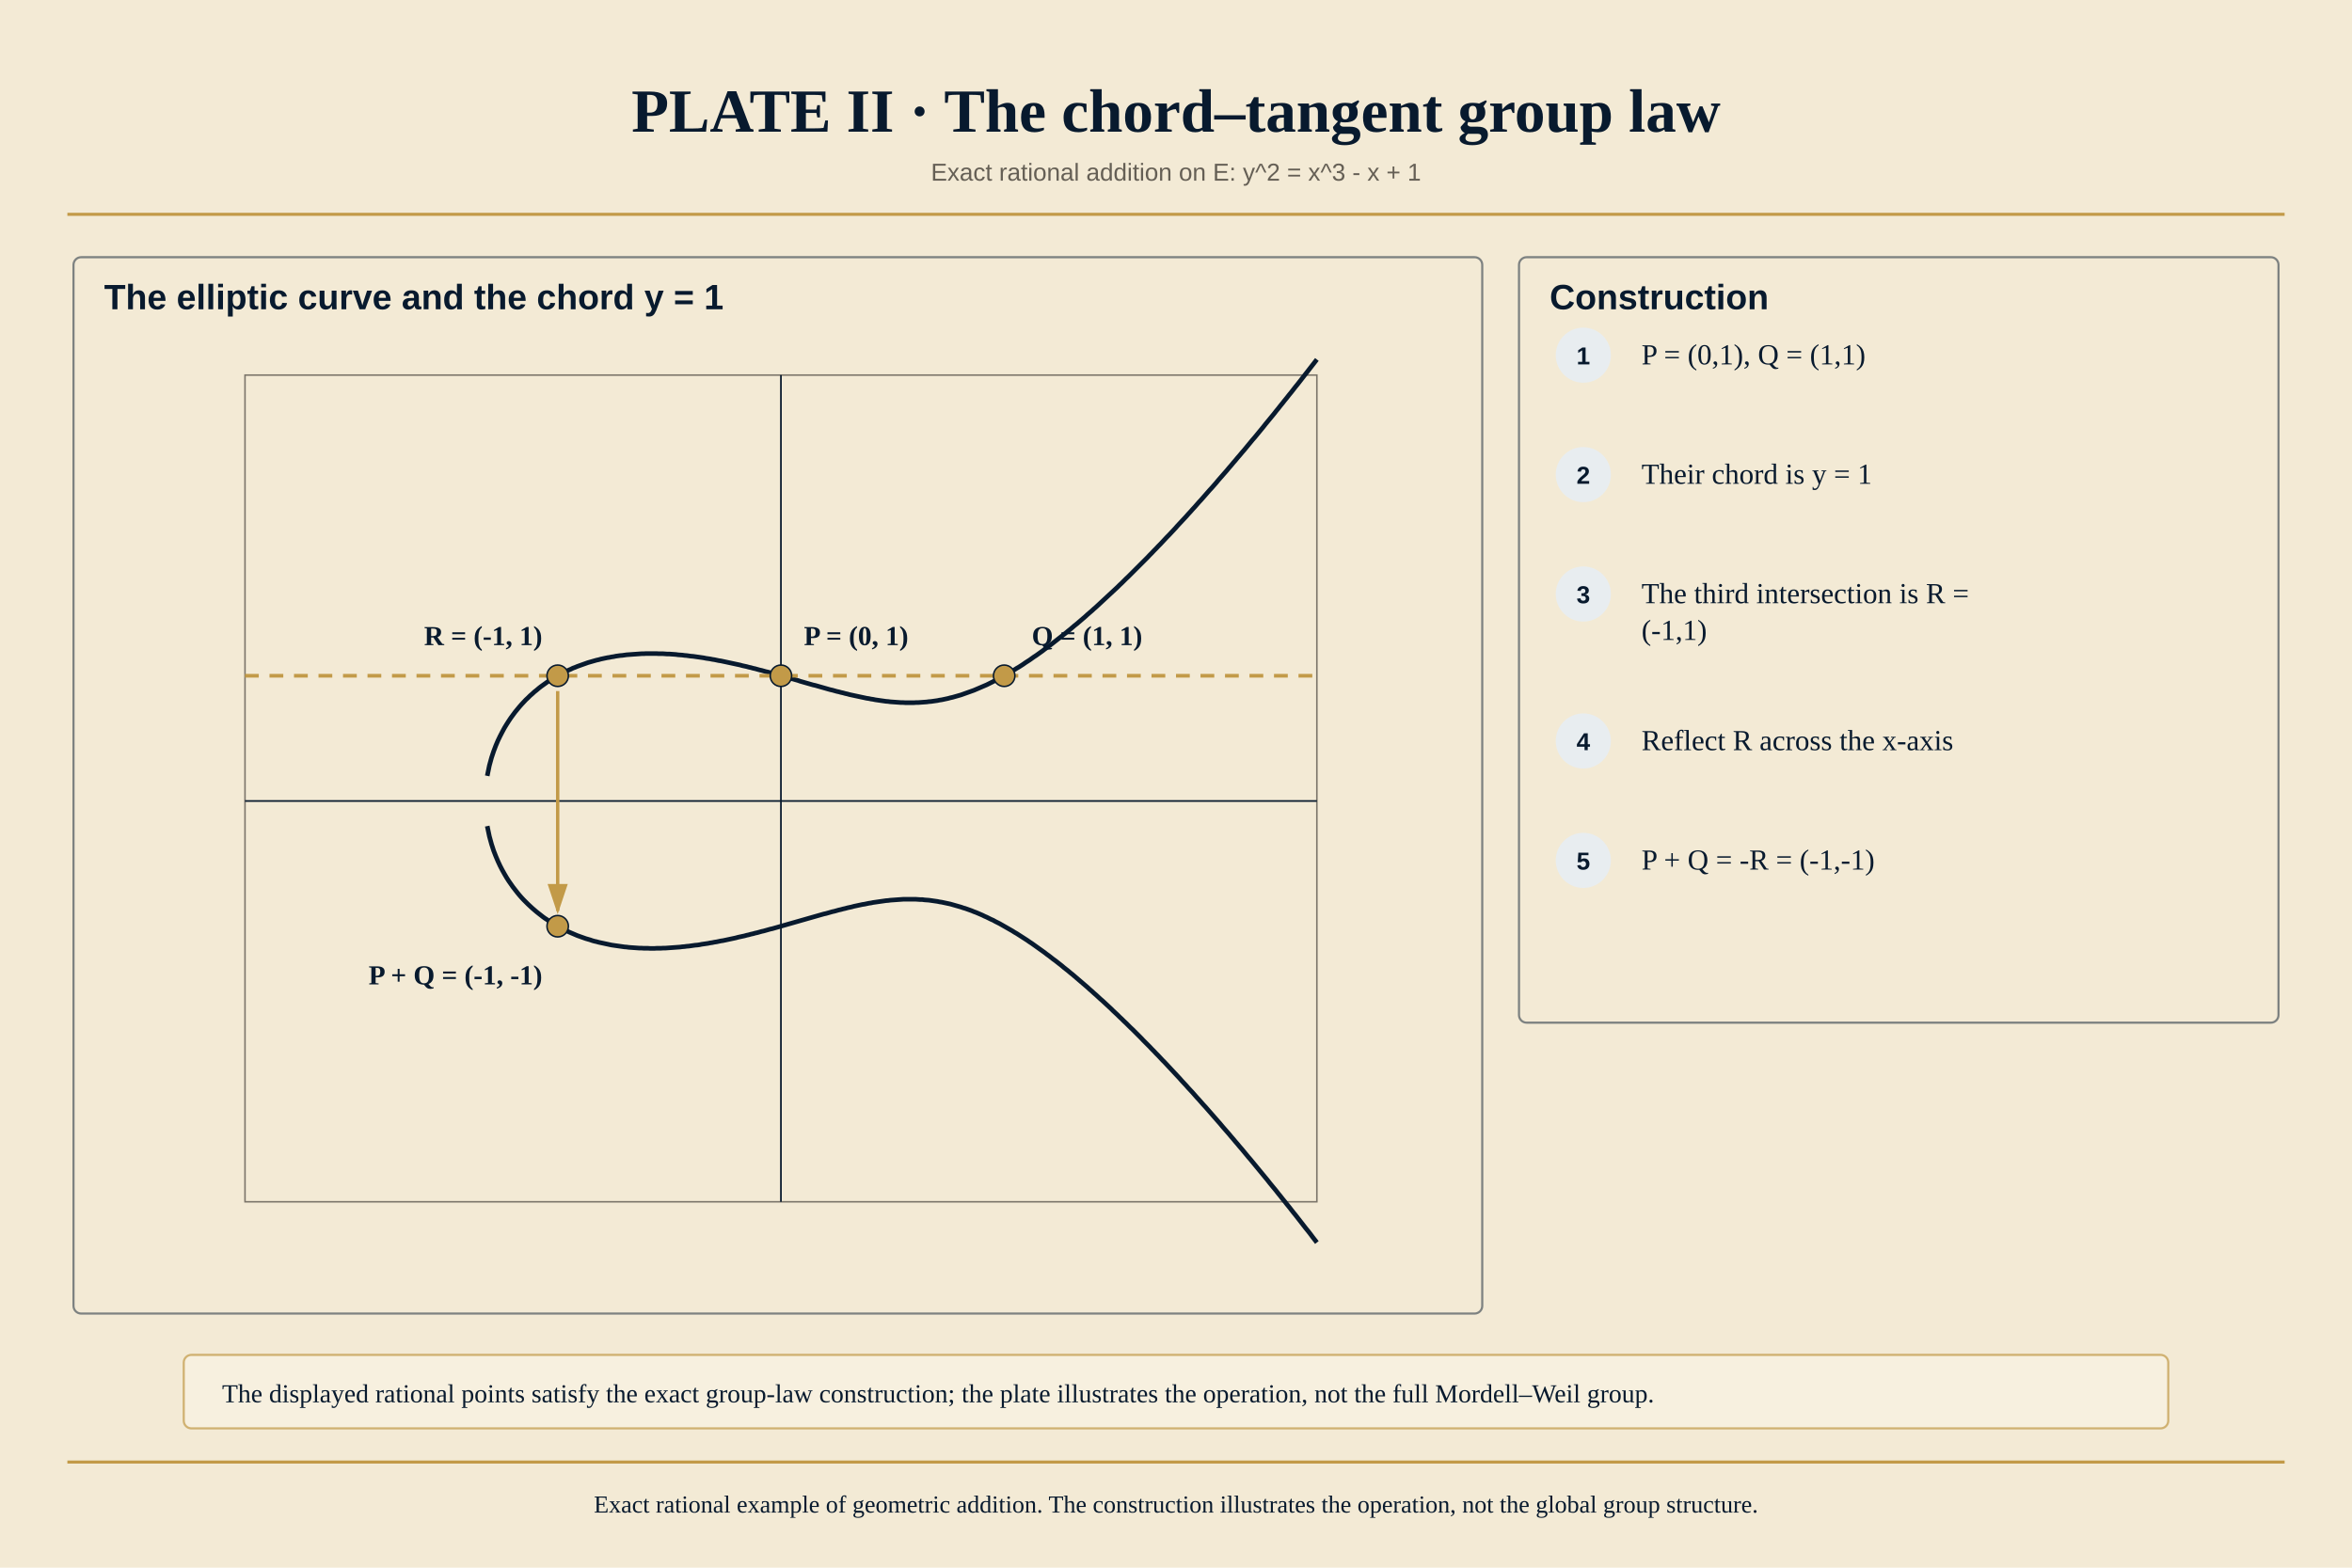
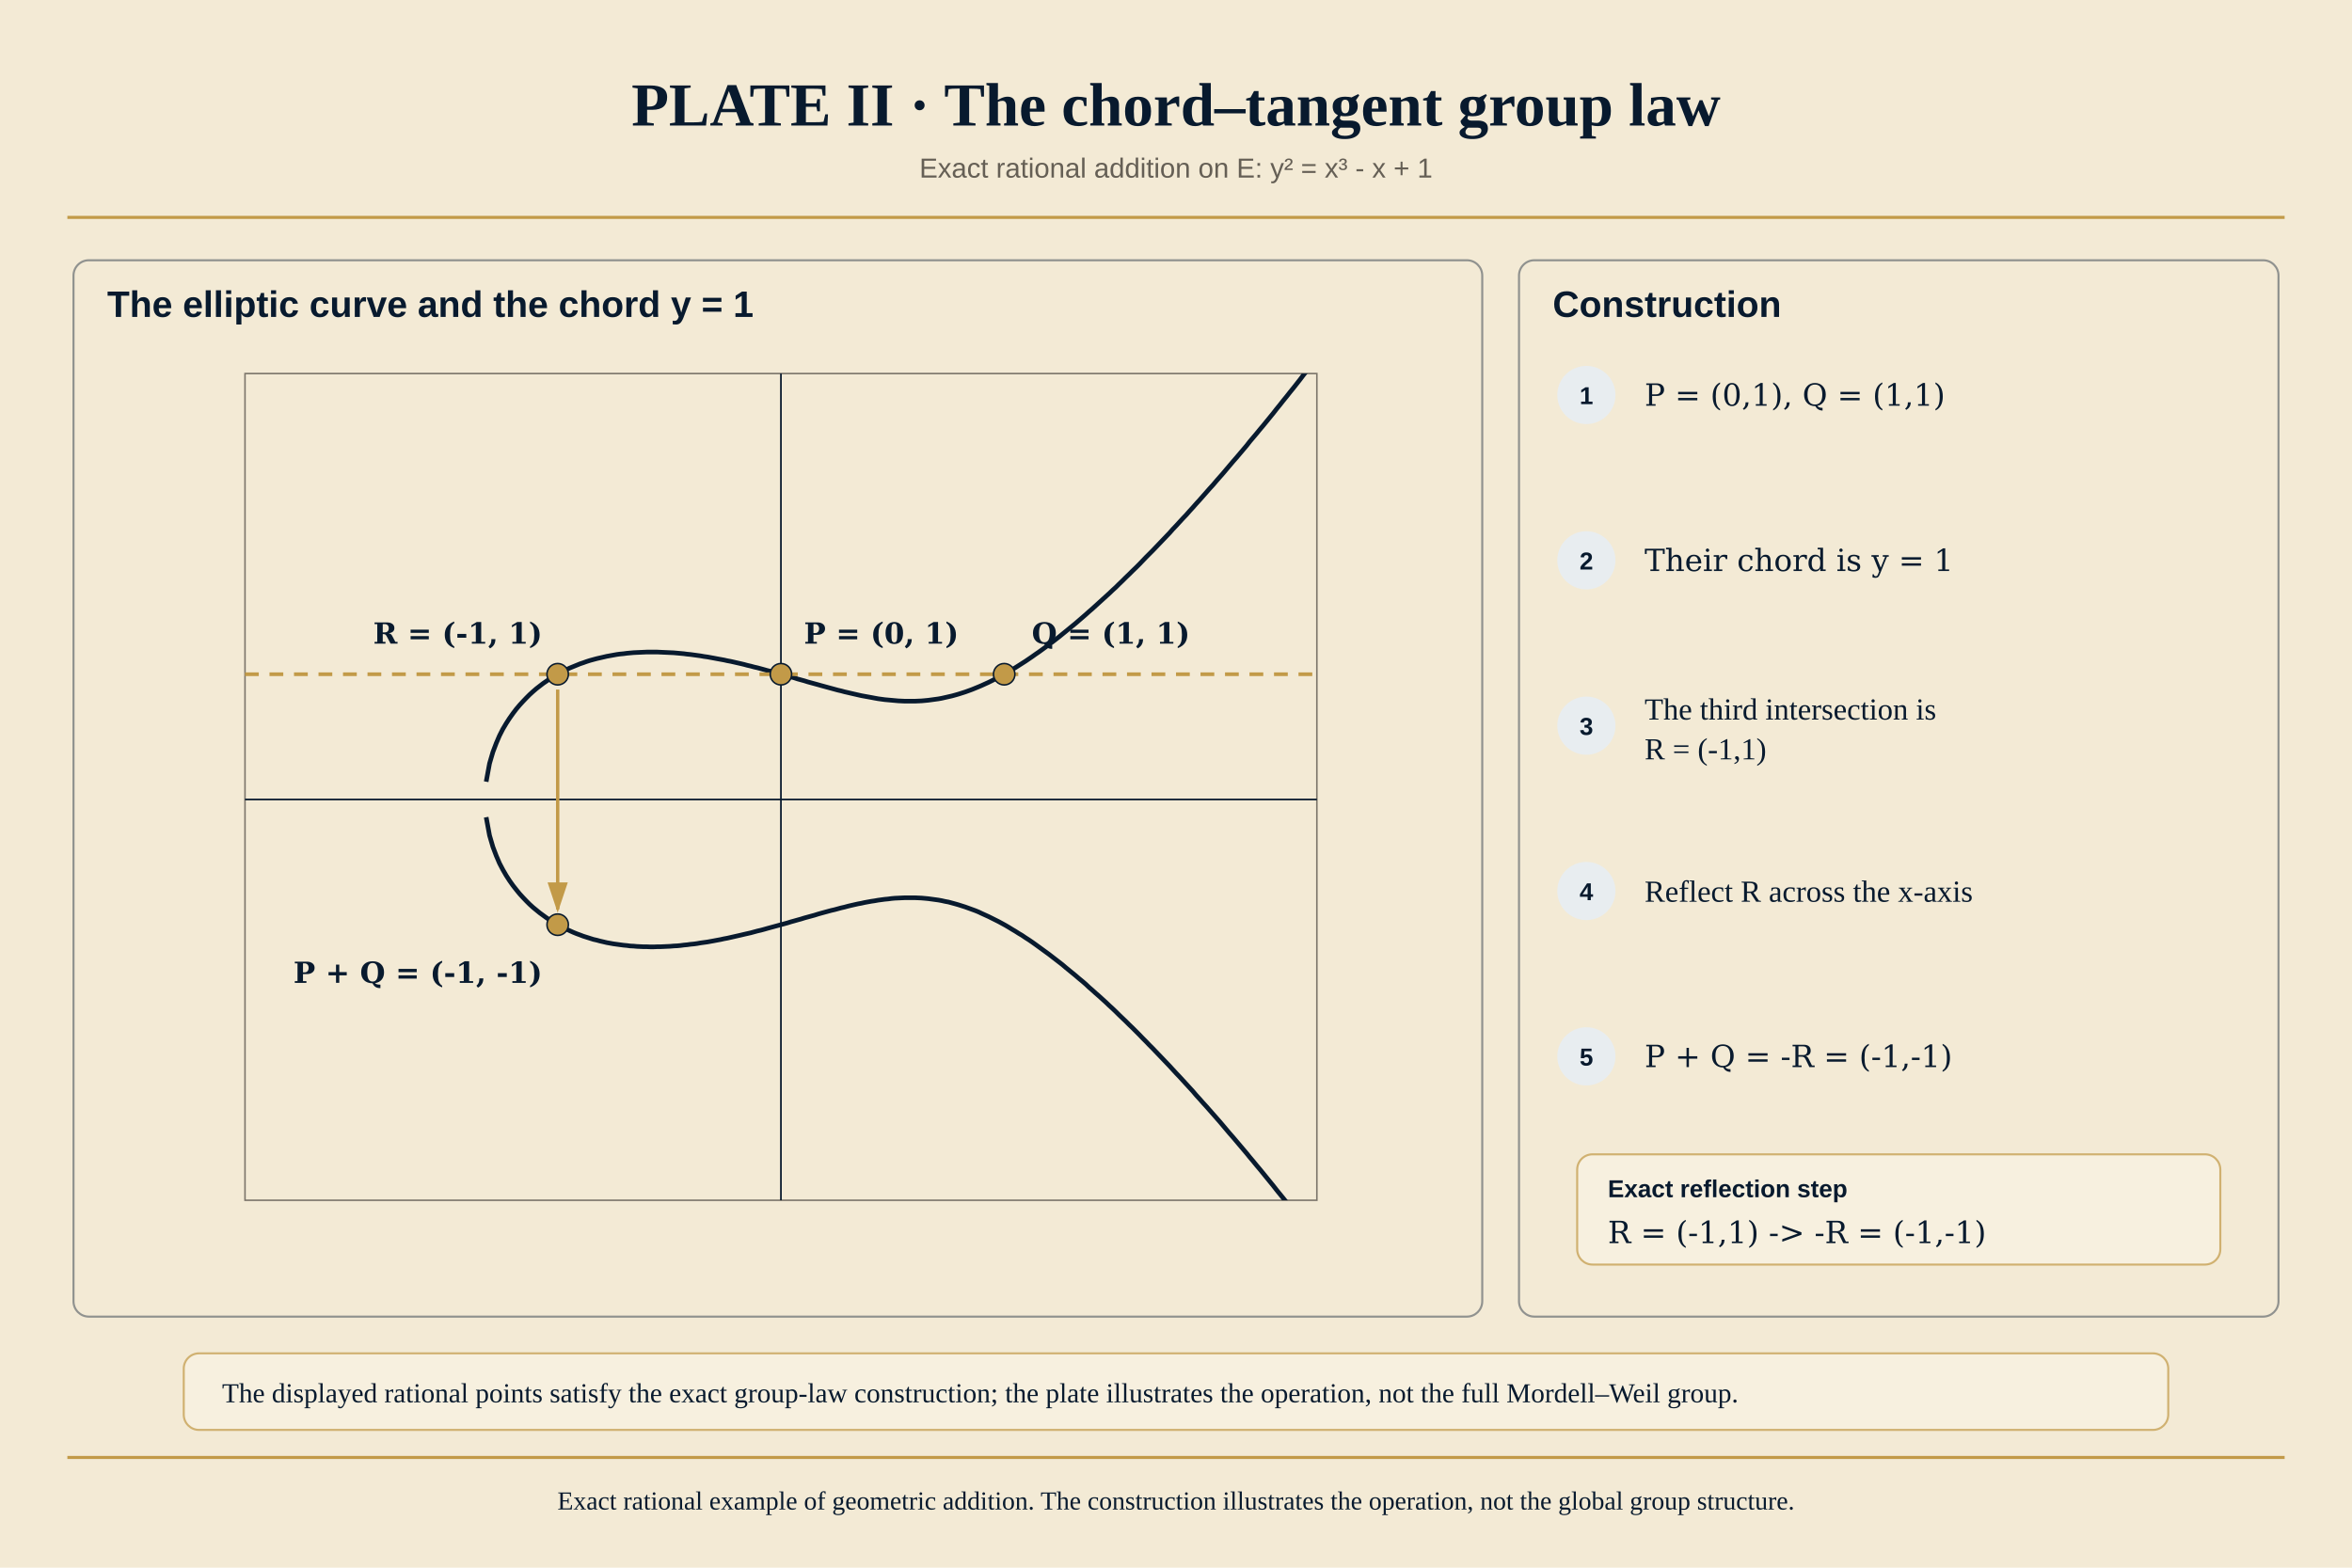
- <svg xmlns="http://www.w3.org/2000/svg" viewBox="0 0 1536 1024" role="img" aria-labelledby="title desc">
+ <svg xmlns="http://www.w3.org/2000/svg" viewBox="0 0 1536 1024" role="img" aria-labelledby="title desc" shape-rendering="geometricPrecision">
  <rect width="1536" height="1024" fill="#f3ead5" />
-   <style>.serif{font-family:Georgia,"Times New Roman",serif;fill:#081a2e}.sans{font-family:Arial,Helvetica,sans-serif;fill:#081a2e}.muted{fill:#655f55}.rule{stroke:#c29a48;stroke-width:2}.panel{fill:#f3ead5;stroke:#081a2e;stroke-opacity:.5;stroke-width:1.4}.soft{fill:#f7f0df;stroke:#c29a48;stroke-opacity:.72;stroke-width:1.4}.pale{fill:#e8edf0;stroke:#081a2e;stroke-opacity:.46;stroke-width:1.2}</style>
-   <text x="768" y="86" text-anchor="middle" class="serif" font-size="40" font-weight="700">PLATE II · The chord–tangent group law</text>
-   <text x="768" y="118" text-anchor="middle" class="sans muted" font-size="16">Exact rational addition on E:  y^2 = x^3 - x + 1</text>
-   <path d="M44 140H1492" class="rule" />
-   <rect x="48" y="168" width="920" height="690" rx="5" class="panel" />
-   <text x="68" y="202" class="sans" font-size="23" font-weight="700">The elliptic curve and the chord y = 1</text>
-   <rect x="992" y="168" width="496" height="500" rx="5" class="panel" />
-   <text x="1012" y="202" class="sans" font-size="23" font-weight="700">Construction</text>
-   <rect x="160" y="245" width="700" height="540" fill="none" stroke="#7b756a" stroke-width="1" />
-   <path d="M160 523.2H860M510.0 245V785" stroke="#081a2e" stroke-width="1.1" />
-   <polyline points="318.2,506.8 319.6,500.0 321.0,494.9 322.4,490.7 323.8,487.0 325.2,483.7 326.6,480.8 328.0,478.1 329.4,475.5 330.8,473.2 332.2,471.0 333.6,468.9 335.0,467.0 336.4,465.1 337.8,463.4 339.2,461.7 340.6,460.1 342.0,458.6 343.4,457.1 344.8,455.8 346.2,454.4 347.6,453.2 349.0,451.9 350.4,450.8 351.8,449.6 353.2,448.5 354.6,447.5 356.0,446.5 357.4,445.5 358.8,444.6 360.2,443.7 361.6,442.9 363.0,442.0 364.4,441.2 365.8,440.5 367.2,439.7 368.6,439.0 370.0,438.3 371.4,437.7 372.8,437.1 374.2,436.4 375.6,435.9 377.0,435.3 378.4,434.8 379.8,434.3 381.2,433.8 382.6,433.3 384.0,432.8 385.4,432.4 386.8,432.0 388.2,431.6 389.6,431.2 391.0,430.9 392.4,430.5 393.8,430.2 395.2,429.9 396.6,429.6 398.0,429.4 399.4,429.1 400.8,428.9 402.2,428.6 403.6,428.4 405.0,428.2 406.4,428.1 407.8,427.9 409.2,427.7 410.6,427.6 412.0,427.5 413.4,427.4 414.8,427.3 416.2,427.2 417.6,427.1 419.0,427.0 420.4,427.0 421.8,426.9 423.2,426.9 424.6,426.9 426.0,426.9 427.4,426.9 428.8,426.9 430.2,427.0 431.6,427.0 433.0,427.0 434.4,427.1 435.8,427.2 437.2,427.2 438.6,427.3 440.0,427.4 441.4,427.5 442.8,427.7 444.2,427.8 445.6,427.9 447.0,428.1 448.4,428.2 449.8,428.4 451.2,428.6 452.6,428.7 454.0,428.9 455.4,429.1 456.8,429.3 458.2,429.5 459.6,429.7 461.0,430.0 462.4,430.2 463.8,430.4 465.2,430.7 466.6,430.9 468.0,431.2 469.4,431.5 470.8,431.7 472.2,432.0 473.6,432.3 475.0,432.6 476.4,432.9 477.8,433.2 479.2,433.5 480.6,433.8 482.0,434.1 483.4,434.4 484.8,434.8 486.2,435.1 487.6,435.4 489.0,435.8 490.4,436.1 491.8,436.5 493.2,436.8 494.6,437.2 496.0,437.6 497.4,437.9 498.8,438.3 500.2,438.7 501.6,439.0 503.0,439.4 504.4,439.8 505.8,440.2 507.2,440.6 508.6,441.0 510.0,441.4 511.4,441.8 512.8,442.2 514.2,442.5 515.6,442.9 517.0,443.3 518.4,443.7 519.8,444.1 521.2,444.5 522.6,445.0 524.0,445.4 525.4,445.8 526.8,446.2 528.2,446.6 529.6,447.0 531.0,447.4 532.4,447.7 533.8,448.1 535.2,448.5 536.6,448.9 538.0,449.3 539.4,449.7 540.8,450.1 542.2,450.5 543.6,450.8 545.0,451.2 546.4,451.6 547.8,451.9 549.2,452.3 550.6,452.6 552.0,453.0 553.4,453.3 554.8,453.7 556.2,454.0 557.6,454.3 559.0,454.6 560.4,454.9 561.8,455.2 563.2,455.5 564.6,455.8 566.0,456.1 567.4,456.3 568.8,456.6 570.2,456.8 571.6,457.1 573.0,457.3 574.4,457.5 575.8,457.7 577.2,457.9 578.6,458.1 580.0,458.2 581.4,458.4 582.8,458.5 584.2,458.6 585.6,458.7 587.0,458.8 588.4,458.9 589.8,458.9 591.2,459.0 592.6,459.0 594.0,459.0 595.4,459.0 596.8,459.0 598.2,458.9 599.6,458.9 601.0,458.8 602.4,458.7 603.8,458.6 605.2,458.5 606.6,458.3 608.0,458.2 609.4,458.0 610.8,457.8 612.2,457.6 613.6,457.3 615.0,457.1 616.4,456.8 617.8,456.5 619.2,456.2 620.6,455.8 622.0,455.5 623.4,455.1 624.8,454.7 626.2,454.3 627.6,453.9 629.0,453.4 630.4,452.9 631.8,452.4 633.2,451.9 634.6,451.4 636.0,450.9 637.4,450.3 638.8,449.7 640.2,449.1 641.6,448.5 643.0,447.9 644.4,447.3 645.8,446.6 647.2,445.9 648.6,445.2 650.0,444.5 651.4,443.8 652.8,443.0 654.2,442.3 655.6,441.5 657.0,440.7 658.4,439.9 659.8,439.1 661.2,438.2 662.6,437.4 664.0,436.5 665.4,435.7 666.8,434.8 668.2,433.9 669.6,432.9 671.0,432.0 672.4,431.1 673.8,430.1 675.2,429.1 676.6,428.2 678.0,427.2 679.4,426.2 680.8,425.2 682.2,424.1 683.6,423.1 685.0,422.0 686.4,421.0 687.8,419.9 689.2,418.8 690.6,417.7 692.0,416.6 693.4,415.5 694.8,414.4 696.2,413.3 697.6,412.1 699.0,411.0 700.4,409.8 701.8,408.6 703.2,407.5 704.6,406.3 706.0,405.1 707.4,403.9 708.8,402.7 710.2,401.4 711.6,400.2 713.0,399.0 714.4,397.7 715.8,396.5 717.2,395.2 718.6,393.9 720.0,392.6 721.4,391.3 722.8,390.0 724.2,388.7 725.6,387.4 727.0,386.1 728.4,384.8 729.8,383.5 731.2,382.1 732.6,380.8 734.0,379.4 735.4,378.0 736.8,376.7 738.2,375.3 739.6,373.9 741.0,372.5 742.4,371.1 743.8,369.7 745.2,368.3 746.6,366.9 748.0,365.5 749.4,364.1 750.8,362.6 752.2,361.2 753.6,359.7 755.0,358.3 756.4,356.8 757.8,355.4 759.2,353.9 760.6,352.4 762.0,350.9 763.4,349.5 764.8,348.0 766.2,346.5 767.6,345.0 769.0,343.4 770.4,341.9 771.8,340.4 773.2,338.9 774.6,337.4 776.0,335.8 777.4,334.3 778.8,332.7 780.2,331.2 781.6,329.6 783.0,328.0 784.4,326.5 785.8,324.9 787.2,323.3 788.6,321.7 790.0,320.1 791.4,318.6 792.8,317.0 794.2,315.4 795.6,313.7 797.0,312.1 798.4,310.5 799.8,308.9 801.2,307.3 802.6,305.6 804.0,304.0 805.4,302.3 806.8,300.7 808.2,299.0 809.6,297.4 811.0,295.7 812.4,294.1 813.8,292.4 815.2,290.7 816.6,289.0 818.0,287.3 819.4,285.7 820.8,284.0 822.2,282.3 823.6,280.6 825.0,278.9 826.4,277.1 827.8,275.4 829.2,273.7 830.6,272.0 832.0,270.3 833.4,268.5 834.8,266.8 836.2,265.0 837.6,263.3 839.0,261.5 840.4,259.8 841.8,258.0 843.2,256.3 844.6,254.5 846.0,252.7 847.4,251.0 848.8,249.2 850.2,247.4 851.6,245.6 853.0,243.8 854.4,242.0 855.8,240.2 857.2,238.4 858.6,236.6 860.0,234.8" fill="none" stroke="#081a2e" stroke-width="3" />
-   <polyline points="318.2,539.6 319.6,546.3 321.0,551.4 322.4,555.7 323.8,559.3 325.2,562.6 326.6,565.6 328.0,568.3 329.4,570.8 330.8,573.2 332.2,575.4 333.6,577.4 335.0,579.4 336.4,581.2 337.8,583.0 339.2,584.7 340.6,586.3 342.0,587.8 343.4,589.2 344.8,590.6 346.2,591.9 347.6,593.2 349.0,594.4 350.4,595.6 351.8,596.7 353.2,597.8 354.6,598.9 356.0,599.9 357.4,600.8 358.8,601.8 360.2,602.6 361.6,603.5 363.0,604.3 364.4,605.1 365.8,605.9 367.2,606.6 368.6,607.3 370.0,608.0 371.4,608.7 372.8,609.3 374.2,609.9 375.6,610.5 377.0,611.1 378.4,611.6 379.8,612.1 381.2,612.6 382.6,613.1 384.0,613.5 385.4,613.9 386.8,614.4 388.2,614.8 389.6,615.1 391.0,615.5 392.4,615.8 393.8,616.1 395.2,616.4 396.6,616.7 398.0,617.0 399.4,617.3 400.8,617.5 402.2,617.7 403.6,617.9 405.0,618.1 406.4,618.3 407.8,618.5 409.2,618.6 410.6,618.8 412.0,618.9 413.4,619.0 414.8,619.1 416.2,619.2 417.6,619.3 419.0,619.3 420.4,619.4 421.8,619.4 423.2,619.4 424.6,619.5 426.0,619.5 427.4,619.5 428.8,619.4 430.2,619.4 431.6,619.4 433.0,619.3 434.4,619.3 435.8,619.2 437.2,619.1 438.6,619.0 440.0,618.9 441.4,618.8 442.8,618.7 444.2,618.6 445.6,618.4 447.0,618.3 448.4,618.1 449.8,618.0 451.2,617.8 452.6,617.6 454.0,617.4 455.4,617.3 456.8,617.1 458.2,616.8 459.6,616.6 461.0,616.4 462.4,616.2 463.8,615.9 465.2,615.7 466.6,615.4 468.0,615.2 469.4,614.9 470.8,614.6 472.2,614.4 473.6,614.1 475.0,613.8 476.4,613.5 477.8,613.2 479.2,612.9 480.6,612.6 482.0,612.2 483.4,611.9 484.8,611.6 486.2,611.3 487.6,610.9 489.0,610.6 490.4,610.2 491.8,609.9 493.2,609.5 494.6,609.2 496.0,608.8 497.4,608.4 498.8,608.1 500.2,607.7 501.6,607.3 503.0,606.9 504.4,606.6 505.8,606.2 507.2,605.8 508.6,605.4 510.0,605.0 511.4,604.6 512.8,604.2 514.2,603.8 515.6,603.4 517.0,603.0 518.4,602.6 519.8,602.2 521.2,601.8 522.6,601.4 524.0,601.0 525.4,600.6 526.8,600.2 528.2,599.8 529.6,599.4 531.0,599.0 532.4,598.6 533.8,598.2 535.2,597.8 536.6,597.4 538.0,597.0 539.4,596.7 540.8,596.3 542.2,595.9 543.6,595.5 545.0,595.2 546.4,594.8 547.8,594.4 549.2,594.1 550.6,593.7 552.0,593.4 553.4,593.0 554.8,592.7 556.2,592.4 557.6,592.0 559.0,591.7 560.4,591.4 561.8,591.1 563.2,590.8 564.6,590.6 566.0,590.3 567.4,590.0 568.8,589.8 570.2,589.5 571.6,589.3 573.0,589.1 574.4,588.9 575.8,588.7 577.2,588.5 578.6,588.3 580.0,588.2 581.4,588.0 582.8,587.9 584.2,587.8 585.6,587.7 587.0,587.6 588.4,587.5 589.8,587.4 591.2,587.4 592.6,587.4 594.0,587.4 595.4,587.4 596.8,587.4 598.2,587.4 599.6,587.5 601.0,587.6 602.4,587.6 603.8,587.8 605.2,587.9 606.6,588.0 608.0,588.2 609.4,588.4 610.8,588.6 612.2,588.8 613.6,589.1 615.0,589.3 616.4,589.6 617.8,589.9 619.2,590.2 620.6,590.5 622.0,590.9 623.4,591.3 624.8,591.7 626.2,592.1 627.6,592.5 629.0,593.0 630.4,593.4 631.8,593.9 633.2,594.4 634.6,594.9 636.0,595.5 637.4,596.0 638.8,596.6 640.2,597.2 641.6,597.8 643.0,598.5 644.4,599.1 645.8,599.8 647.2,600.5 648.6,601.1 650.0,601.9 651.4,602.6 652.8,603.3 654.2,604.1 655.6,604.9 657.0,605.7 658.4,606.5 659.8,607.3 661.2,608.1 662.6,609.0 664.0,609.8 665.4,610.7 666.8,611.6 668.2,612.5 669.6,613.4 671.0,614.3 672.4,615.3 673.8,616.2 675.2,617.2 676.6,618.2 678.0,619.2 679.4,620.2 680.8,621.2 682.2,622.2 683.6,623.3 685.0,624.3 686.4,625.4 687.8,626.5 689.2,627.5 690.6,628.6 692.0,629.7 693.4,630.8 694.8,632.0 696.2,633.1 697.6,634.2 699.0,635.4 700.4,636.5 701.8,637.7 703.2,638.9 704.6,640.1 706.0,641.3 707.4,642.5 708.8,643.7 710.2,644.9 711.6,646.2 713.0,647.4 714.4,648.7 715.8,649.9 717.2,651.2 718.6,652.5 720.0,653.7 721.4,655.0 722.8,656.3 724.2,657.6 725.6,658.9 727.0,660.3 728.4,661.6 729.8,662.9 731.2,664.3 732.6,665.6 734.0,667.0 735.4,668.3 736.8,669.7 738.2,671.1 739.6,672.4 741.0,673.8 742.4,675.2 743.8,676.6 745.2,678.0 746.6,679.5 748.0,680.9 749.4,682.3 750.8,683.7 752.2,685.2 753.6,686.6 755.0,688.1 756.4,689.5 757.8,691.0 759.2,692.5 760.6,693.9 762.0,695.4 763.4,696.9 764.8,698.4 766.2,699.9 767.6,701.4 769.0,702.9 770.4,704.4 771.8,706.0 773.2,707.5 774.6,709.0 776.0,710.6 777.4,712.1 778.8,713.6 780.2,715.2 781.6,716.8 783.0,718.3 784.4,719.9 785.8,721.5 787.2,723.0 788.6,724.6 790.0,726.2 791.4,727.8 792.8,729.4 794.2,731.0 795.6,732.6 797.0,734.2 798.4,735.9 799.8,737.5 801.2,739.1 802.6,740.7 804.0,742.4 805.4,744.0 806.8,745.7 808.2,747.3 809.6,749.0 811.0,750.6 812.4,752.3 813.8,754.0 815.2,755.7 816.6,757.3 818.0,759.0 819.4,760.7 820.8,762.4 822.2,764.1 823.6,765.8 825.0,767.5 826.4,769.2 827.8,770.9 829.2,772.7 830.6,774.4 832.0,776.1 833.4,777.8 834.8,779.6 836.2,781.3 837.6,783.1 839.0,784.8 840.4,786.6 841.8,788.3 843.2,790.1 844.6,791.9 846.0,793.6 847.4,795.4 848.8,797.2 850.2,799.0 851.6,800.8 853.0,802.6 854.4,804.3 855.8,806.1 857.2,808.0 858.6,809.8 860.0,811.6" fill="none" stroke="#081a2e" stroke-width="3" />
-   <path d="M160 441.4H860" stroke="#c29a48" stroke-width="2.4" stroke-dasharray="9 7" />
-   <circle cx="364.2" cy="441.4" r="7" fill="#c29a48" stroke="#081a2e" />
-   <text x="354.2" y="421.4" text-anchor="end" class="serif" font-size="18" font-weight="700">R = (-1, 1)</text>
-   <circle cx="510.0" cy="441.4" r="7" fill="#c29a48" stroke="#081a2e" />
-   <text x="525.0" y="421.4" text-anchor="start" class="serif" font-size="18" font-weight="700">P = (0, 1)</text>
-   <circle cx="655.8" cy="441.4" r="7" fill="#c29a48" stroke="#081a2e" />
-   <text x="673.8" y="421.4" text-anchor="start" class="serif" font-size="18" font-weight="700">Q = (1, 1)</text>
-   <circle cx="364.2" cy="605.0" r="7" fill="#c29a48" stroke="#081a2e" />
-   <text x="354.2" y="643.0" text-anchor="end" class="serif" font-size="18" font-weight="700">P + Q = (-1, -1)</text>
+   <style>
+ .serif{font-family:Georgia,"Times New Roman",serif;fill:#081a2e}
+ .sans{font-family:Arial,Helvetica,sans-serif;fill:#081a2e}
+ .math{font-family:"Cambria Math","DejaVu Serif","Times New Roman",serif;fill:#081a2e}
+ .muted{fill:#655f55}
+ .rule{stroke:#c29a48;stroke-width:2}
+ .panel{fill:#f3ead5;stroke:#081a2e;stroke-opacity:.42;stroke-width:1.35}
+ .soft{fill:#f7f0df;stroke:#c29a48;stroke-opacity:.72;stroke-width:1.35}
+ .pale{fill:#e8edf0;stroke:#081a2e;stroke-opacity:.42;stroke-width:1.1}
+ </style>
+   <text x="768" y="82" text-anchor="middle" class="serif" font-size="40" font-weight="700">PLATE II · The chord–tangent group law</text>
+   <text x="768" y="116" text-anchor="middle" class="sans muted" font-size="18">Exact rational addition on E:  y² = x³ - x + 1</text>
+   <path d="M44 142H1492" class="rule" />
+   <rect x="48" y="170" width="920" height="690" rx="10" class="panel" />
+   <text x="70" y="207" text-anchor="start" class="sans" font-size="24" font-weight="700">The elliptic curve and the chord y = 1</text>
+   <rect x="992" y="170" width="496" height="690" rx="10" class="panel" />
+   <text x="1014" y="207" text-anchor="start" class="sans" font-size="24" font-weight="700">Construction</text>
+   <defs>
+     <clipPath id="clip2">
+       <rect x="160" y="244" width="700" height="540" />
+     </clipPath>
+   </defs>
+   <rect x="160" y="244" width="700" height="540" fill="none" stroke="#7b756a" stroke-width="1" />
+   <path d="M160 522.2H860M510.0 244V784" stroke="#081a2e" stroke-width="1.1" />
+   <polyline points="317.5,510.6 319.7,498.7 321.9,491.2 324.1,485.4 326.2,480.5 328.4,476.2 330.6,472.5 332.8,469.1 335.0,466.0 337.2,463.1 339.4,460.5 341.6,458.1 343.8,455.8 345.9,453.7 348.1,451.7 350.3,449.8 352.5,448.1 354.7,446.4 356.9,444.9 359.1,443.4 361.2,442.1 363.4,440.8 365.6,439.6 367.8,438.4 370.0,437.3 372.2,436.3 374.4,435.4 376.6,434.5 378.8,433.6 380.9,432.9 383.1,432.1 385.3,431.4 387.5,430.8 389.7,430.2 391.9,429.7 394.1,429.2 396.2,428.7 398.4,428.3 400.6,427.9 402.8,427.5 405.0,427.2 407.2,427.0 409.4,426.7 411.6,426.5 413.8,426.3 415.9,426.2 418.1,426.1 420.3,426.0 422.5,425.9 424.7,425.9 426.9,425.9 429.1,425.9 431.2,426.0 433.4,426.1 435.6,426.2 437.8,426.3 440.0,426.4 442.2,426.6 444.4,426.8 446.6,427.0 448.8,427.3 450.9,427.5 453.1,427.8 455.3,428.1 457.5,428.4 459.7,428.8 461.9,429.1 464.1,429.5 466.3,429.9 468.4,430.3 470.6,430.7 472.8,431.1 475.0,431.6 477.2,432.0 479.4,432.5 481.6,433.0 483.8,433.5 485.9,434.0 488.1,434.6 490.3,435.1 492.5,435.7 494.7,436.2 496.9,436.8 499.1,437.4 501.2,438.0 503.4,438.5 505.6,439.1 507.8,439.8 510.0,440.4 512.2,441.0 514.4,441.6 516.6,442.2 518.8,442.8 520.9,443.5 523.1,444.1 525.3,444.7 527.5,445.4 529.7,446.0 531.9,446.6 534.1,447.2 536.2,447.8 538.4,448.4 540.6,449.0 542.8,449.6 545.0,450.2 547.2,450.8 549.4,451.3 551.6,451.9 553.8,452.4 555.9,452.9 558.1,453.4 560.3,453.9 562.5,454.4 564.7,454.8 566.9,455.2 569.1,455.6 571.2,456.0 573.4,456.4 575.6,456.7 577.8,457.0 580.0,457.2 582.2,457.4 584.4,457.6 586.6,457.8 588.8,457.9 590.9,458.0 593.1,458.0 595.3,458.0 597.5,458.0 599.7,457.9 601.9,457.8 604.1,457.6 606.2,457.4 608.4,457.1 610.6,456.8 612.8,456.5 615.0,456.1 617.2,455.6 619.4,455.1 621.6,454.6 623.8,454.0 625.9,453.4 628.1,452.7 630.3,452.0 632.5,451.2 634.7,450.4 636.9,449.5 639.1,448.6 641.2,447.7 643.4,446.7 645.6,445.7 647.8,444.6 650.0,443.5 652.2,442.4 654.4,441.2 656.6,440.0 658.8,438.7 660.9,437.4 663.1,436.1 665.3,434.7 667.5,433.3 669.7,431.9 671.9,430.4 674.1,428.9 676.2,427.4 678.4,425.9 680.6,424.3 682.8,422.7 685.0,421.0 687.2,419.4 689.4,417.7 691.6,416.0 693.8,414.2 695.9,412.5 698.1,410.7 700.3,408.9 702.5,407.1 704.7,405.2 706.9,403.3 709.1,401.4 711.2,399.5 713.4,397.6 715.6,395.6 717.8,393.6 720.0,391.6 722.2,389.6 724.4,387.6 726.6,385.5 728.8,383.5 730.9,381.4 733.1,379.3 735.3,377.1 737.5,375.0 739.7,372.8 741.9,370.7 744.1,368.5 746.2,366.3 748.4,364.0 750.6,361.8 752.8,359.6 755.0,357.3 757.2,355.0 759.4,352.7 761.6,350.4 763.8,348.1 765.9,345.7 768.1,343.4 770.3,341.0 772.5,338.6 774.7,336.3 776.9,333.8 779.1,331.4 781.2,329.0 783.4,326.6 785.6,324.1 787.8,321.6 790.0,319.1 792.2,316.7 794.4,314.1 796.6,311.6 798.8,309.1 800.9,306.6 803.1,304.0 805.3,301.4 807.5,298.9 809.7,296.3 811.9,293.7 814.1,291.1 816.2,288.4 818.4,285.8 820.6,283.2 822.8,280.5 825.0,277.9 827.2,275.2 829.4,272.5 831.6,269.8 833.7,267.1 835.9,264.4 838.1,261.6 840.3,258.9 842.5,256.1 844.7,253.4 846.9,250.6 849.1,247.8 851.2,245.0 853.4,242.3 855.6,239.4 857.8,236.6 860.0,233.8" fill="none" stroke="#081a2e" stroke-width="3" clip-path="url(#clip2)" />
+   <polyline points="317.5,533.8 319.7,545.7 321.9,553.2 324.1,559.0 326.2,563.9 328.4,568.1 330.6,571.9 332.8,575.3 335.0,578.4 337.2,581.2 339.4,583.9 341.6,586.3 343.8,588.6 345.9,590.7 348.1,592.7 350.3,594.5 352.5,596.3 354.7,597.9 356.9,599.5 359.1,600.9 361.2,602.3 363.4,603.6 365.6,604.8 367.8,605.9 370.0,607.0 372.2,608.0 374.4,609.0 376.6,609.9 378.8,610.7 380.9,611.5 383.1,612.2 385.3,612.9 387.5,613.6 389.7,614.1 391.9,614.7 394.1,615.2 396.2,615.7 398.4,616.1 400.6,616.5 402.8,616.8 405.0,617.1 407.2,617.4 409.4,617.6 411.6,617.9 413.8,618.0 415.9,618.2 418.1,618.3 420.3,618.4 422.5,618.4 424.7,618.5 426.9,618.5 429.1,618.4 431.2,618.4 433.4,618.3 435.6,618.2 437.8,618.1 440.0,617.9 442.2,617.8 444.4,617.6 446.6,617.3 448.8,617.1 450.9,616.8 453.1,616.6 455.3,616.3 457.5,615.9 459.7,615.6 461.9,615.3 464.1,614.9 466.3,614.5 468.4,614.1 470.6,613.7 472.8,613.2 475.0,612.8 477.2,612.3 479.4,611.8 481.6,611.3 483.8,610.8 485.9,610.3 488.1,609.8 490.3,609.3 492.5,608.7 494.7,608.1 496.9,607.6 499.1,607.0 501.2,606.4 503.4,605.8 505.6,605.2 507.8,604.6 510.0,604.0 512.2,603.4 514.4,602.8 516.6,602.1 518.8,601.5 520.9,600.9 523.1,600.3 525.3,599.6 527.5,599.0 529.7,598.4 531.9,597.8 534.1,597.1 536.2,596.5 538.4,595.9 540.6,595.3 542.8,594.7 545.0,594.2 547.2,593.6 549.4,593.0 551.6,592.5 553.8,591.9 555.9,591.4 558.1,590.9 560.3,590.4 562.5,590.0 564.7,589.5 566.9,589.1 569.1,588.7 571.2,588.4 573.4,588.0 575.6,587.7 577.8,587.4 580.0,587.2 582.2,586.9 584.4,586.7 586.6,586.6 588.8,586.5 590.9,586.4 593.1,586.4 595.3,586.4 597.5,586.4 599.7,586.5 601.9,586.6 604.1,586.8 606.2,587.0 608.4,587.3 610.6,587.6 612.8,587.9 615.0,588.3 617.2,588.8 619.4,589.2 621.6,589.8 623.8,590.4 625.9,591.0 628.1,591.7 630.3,592.4 632.5,593.2 634.7,594.0 636.9,594.8 639.1,595.7 641.2,596.7 643.4,597.7 645.6,598.7 647.8,599.8 650.0,600.9 652.2,602.0 654.4,603.2 656.6,604.4 658.8,605.7 660.9,607.0 663.1,608.3 665.3,609.7 667.5,611.0 669.7,612.5 671.9,613.9 674.1,615.4 676.2,616.9 678.4,618.5 680.6,620.1 682.8,621.7 685.0,623.3 687.2,625.0 689.4,626.7 691.6,628.4 693.8,630.1 695.9,631.9 698.1,633.7 700.3,635.5 702.5,637.3 704.7,639.2 706.9,641.0 709.1,642.9 711.2,644.9 713.4,646.8 715.6,648.8 717.8,650.7 720.0,652.7 722.2,654.7 724.4,656.8 726.6,658.8 728.8,660.9 730.9,663.0 733.1,665.1 735.3,667.2 737.5,669.4 739.7,671.5 741.9,673.7 744.1,675.9 746.2,678.1 748.4,680.3 750.6,682.6 752.8,684.8 755.0,687.1 757.2,689.4 759.4,691.7 761.6,694.0 763.8,696.3 765.9,698.6 768.1,701.0 770.3,703.3 772.5,705.7 774.7,708.1 776.9,710.5 779.1,712.9 781.2,715.4 783.4,717.8 785.6,720.3 787.8,722.7 790.0,725.2 792.2,727.7 794.4,730.2 796.6,732.7 798.8,735.3 800.9,737.8 803.1,740.4 805.3,742.9 807.5,745.5 809.7,748.1 811.9,750.7 814.1,753.3 816.2,755.9 818.4,758.5 820.6,761.2 822.8,763.8 825.0,766.5 827.2,769.2 829.4,771.9 831.6,774.6 833.7,777.3 835.9,780.0 838.1,782.7 840.3,785.5 842.5,788.2 844.7,791.0 846.9,793.7 849.1,796.5 851.2,799.3 853.4,802.1 855.6,804.9 857.8,807.7 860.0,810.6" fill="none" stroke="#081a2e" stroke-width="3" clip-path="url(#clip2)" />
+   <path d="M160 440.4H860" stroke="#c29a48" stroke-width="2.4" stroke-dasharray="9 7" />
+   <circle cx="364.2" cy="440.4" r="7" fill="#c29a48" stroke="#081a2e" />
+   <text x="354.2" y="420.4" text-anchor="end" class="math" font-size="19" font-weight="700">R = (-1, 1)</text>
+   <circle cx="510.0" cy="440.4" r="7" fill="#c29a48" stroke="#081a2e" />
+   <text x="525.0" y="420.4" text-anchor="start" class="math" font-size="19" font-weight="700">P = (0, 1)</text>
+   <circle cx="655.8" cy="440.4" r="7" fill="#c29a48" stroke="#081a2e" />
+   <text x="673.8" y="420.4" text-anchor="start" class="math" font-size="19" font-weight="700">Q = (1, 1)</text>
+   <circle cx="364.2" cy="604.0" r="7" fill="#c29a48" stroke="#081a2e" />
+   <text x="354.2" y="642.0" text-anchor="end" class="math" font-size="19" font-weight="700">P + Q = (-1, -1)</text>
  <defs>
    <marker id="arr2" markerWidth="10" markerHeight="10" refX="8" refY="3" orient="auto">
      <path d="M0,0 L0,6 L9,3 z" fill="#c29a48" />
    </marker>
  </defs>
-   <path d="M364.2 451.4V595.0" stroke="#c29a48" stroke-width="2.2" marker-end="url(#arr2)" />
-   <circle cx="1034" cy="232" r="18" fill="#e8edf0" />
-   <text x="1034" y="238" text-anchor="middle" class="sans" font-size="16" font-weight="700">1</text>
-   <text x="1072" y="238" text-anchor="start" class="serif" font-size="19">
-     <tspan x="1072" dy="0">P = (0,1),  Q = (1,1)</tspan>
+   <path d="M364.2 450.4V594.0" stroke="#c29a48" stroke-width="2.2" marker-end="url(#arr2)" />
+   <circle cx="1036" cy="258" r="19" fill="#e8edf0" />
+   <text x="1036" y="264" text-anchor="middle" class="sans" font-size="16" font-weight="700">1</text>
+   <text x="1074" y="265" text-anchor="start" class="math" font-size="20">P = (0,1),  Q = (1,1)</text>
+   <circle cx="1036" cy="366" r="19" fill="#e8edf0" />
+   <text x="1036" y="372" text-anchor="middle" class="sans" font-size="16" font-weight="700">2</text>
+   <text x="1074" y="373" text-anchor="start" class="math" font-size="20">Their chord is y = 1</text>
+   <circle cx="1036" cy="474" r="19" fill="#e8edf0" />
+   <text x="1036" y="480" text-anchor="middle" class="sans" font-size="16" font-weight="700">3</text>
+   <text x="1074" y="470" text-anchor="start" class="serif" font-size="20">
+     <tspan x="1074" dy="0">The third intersection is</tspan>
+     <tspan x="1074" dy="26">R = (-1,1)</tspan>
  </text>
-   <circle cx="1034" cy="310" r="18" fill="#e8edf0" />
-   <text x="1034" y="316" text-anchor="middle" class="sans" font-size="16" font-weight="700">2</text>
-   <text x="1072" y="316" text-anchor="start" class="serif" font-size="19">
-     <tspan x="1072" dy="0">Their chord is y = 1</tspan>
-   </text>
-   <circle cx="1034" cy="388" r="18" fill="#e8edf0" />
-   <text x="1034" y="394" text-anchor="middle" class="sans" font-size="16" font-weight="700">3</text>
-   <text x="1072" y="394" text-anchor="start" class="serif" font-size="19">
-     <tspan x="1072" dy="0">The third intersection is R =</tspan>
-     <tspan x="1072" dy="24">(-1,1)</tspan>
-   </text>
-   <circle cx="1034" cy="484" r="18" fill="#e8edf0" />
-   <text x="1034" y="490" text-anchor="middle" class="sans" font-size="16" font-weight="700">4</text>
-   <text x="1072" y="490" text-anchor="start" class="serif" font-size="19">
-     <tspan x="1072" dy="0">Reflect R across the x-axis</tspan>
-   </text>
-   <circle cx="1034" cy="562" r="18" fill="#e8edf0" />
-   <text x="1034" y="568" text-anchor="middle" class="sans" font-size="16" font-weight="700">5</text>
-   <text x="1072" y="568" text-anchor="start" class="serif" font-size="19">
-     <tspan x="1072" dy="0">P + Q = -R = (-1,-1)</tspan>
-   </text>
-   <rect x="120" y="885" width="1296" height="48" rx="5" class="soft" />
-   <text x="145" y="916" text-anchor="start" class="serif" font-size="17">
-     <tspan x="145" dy="0">The displayed rational points satisfy the exact group-law construction; the plate illustrates the operation, not the full Mordell–Weil group.</tspan>
-   </text>
-   <path d="M44 955H1492" class="rule" />
-   <text x="768" y="988" text-anchor="middle" class="serif" font-size="16">Exact rational example of geometric addition. The construction illustrates the operation, not the global group structure.</text>
+   <circle cx="1036" cy="582" r="19" fill="#e8edf0" />
+   <text x="1036" y="588" text-anchor="middle" class="sans" font-size="16" font-weight="700">4</text>
+   <text x="1074" y="589" text-anchor="start" class="serif" font-size="20">Reflect R across the x-axis</text>
+   <circle cx="1036" cy="690" r="19" fill="#e8edf0" />
+   <text x="1036" y="696" text-anchor="middle" class="sans" font-size="16" font-weight="700">5</text>
+   <text x="1074" y="697" text-anchor="start" class="math" font-size="20">P + Q = -R = (-1,-1)</text>
+   <rect x="1030" y="754" width="420" height="72" rx="10" class="soft" />
+   <text x="1050" y="782" text-anchor="start" class="sans" font-size="16" font-weight="700">Exact reflection step</text>
+   <text x="1050" y="812" text-anchor="start" class="math" font-size="20">R = (-1,1)  -&gt;  -R = (-1,-1)</text>
+   <rect x="120" y="884" width="1296" height="50" rx="10" class="soft" />
+   <text x="145" y="916" text-anchor="start" class="serif" font-size="18">The displayed rational points satisfy the exact group-law construction; the plate illustrates the operation, not the full Mordell–Weil group.</text>
+   <path d="M44 952H1492" class="rule" />
+   <text x="768" y="986" text-anchor="middle" class="serif" font-size="17">Exact rational example of geometric addition. The construction illustrates the operation, not the global group structure.</text>
</svg>
